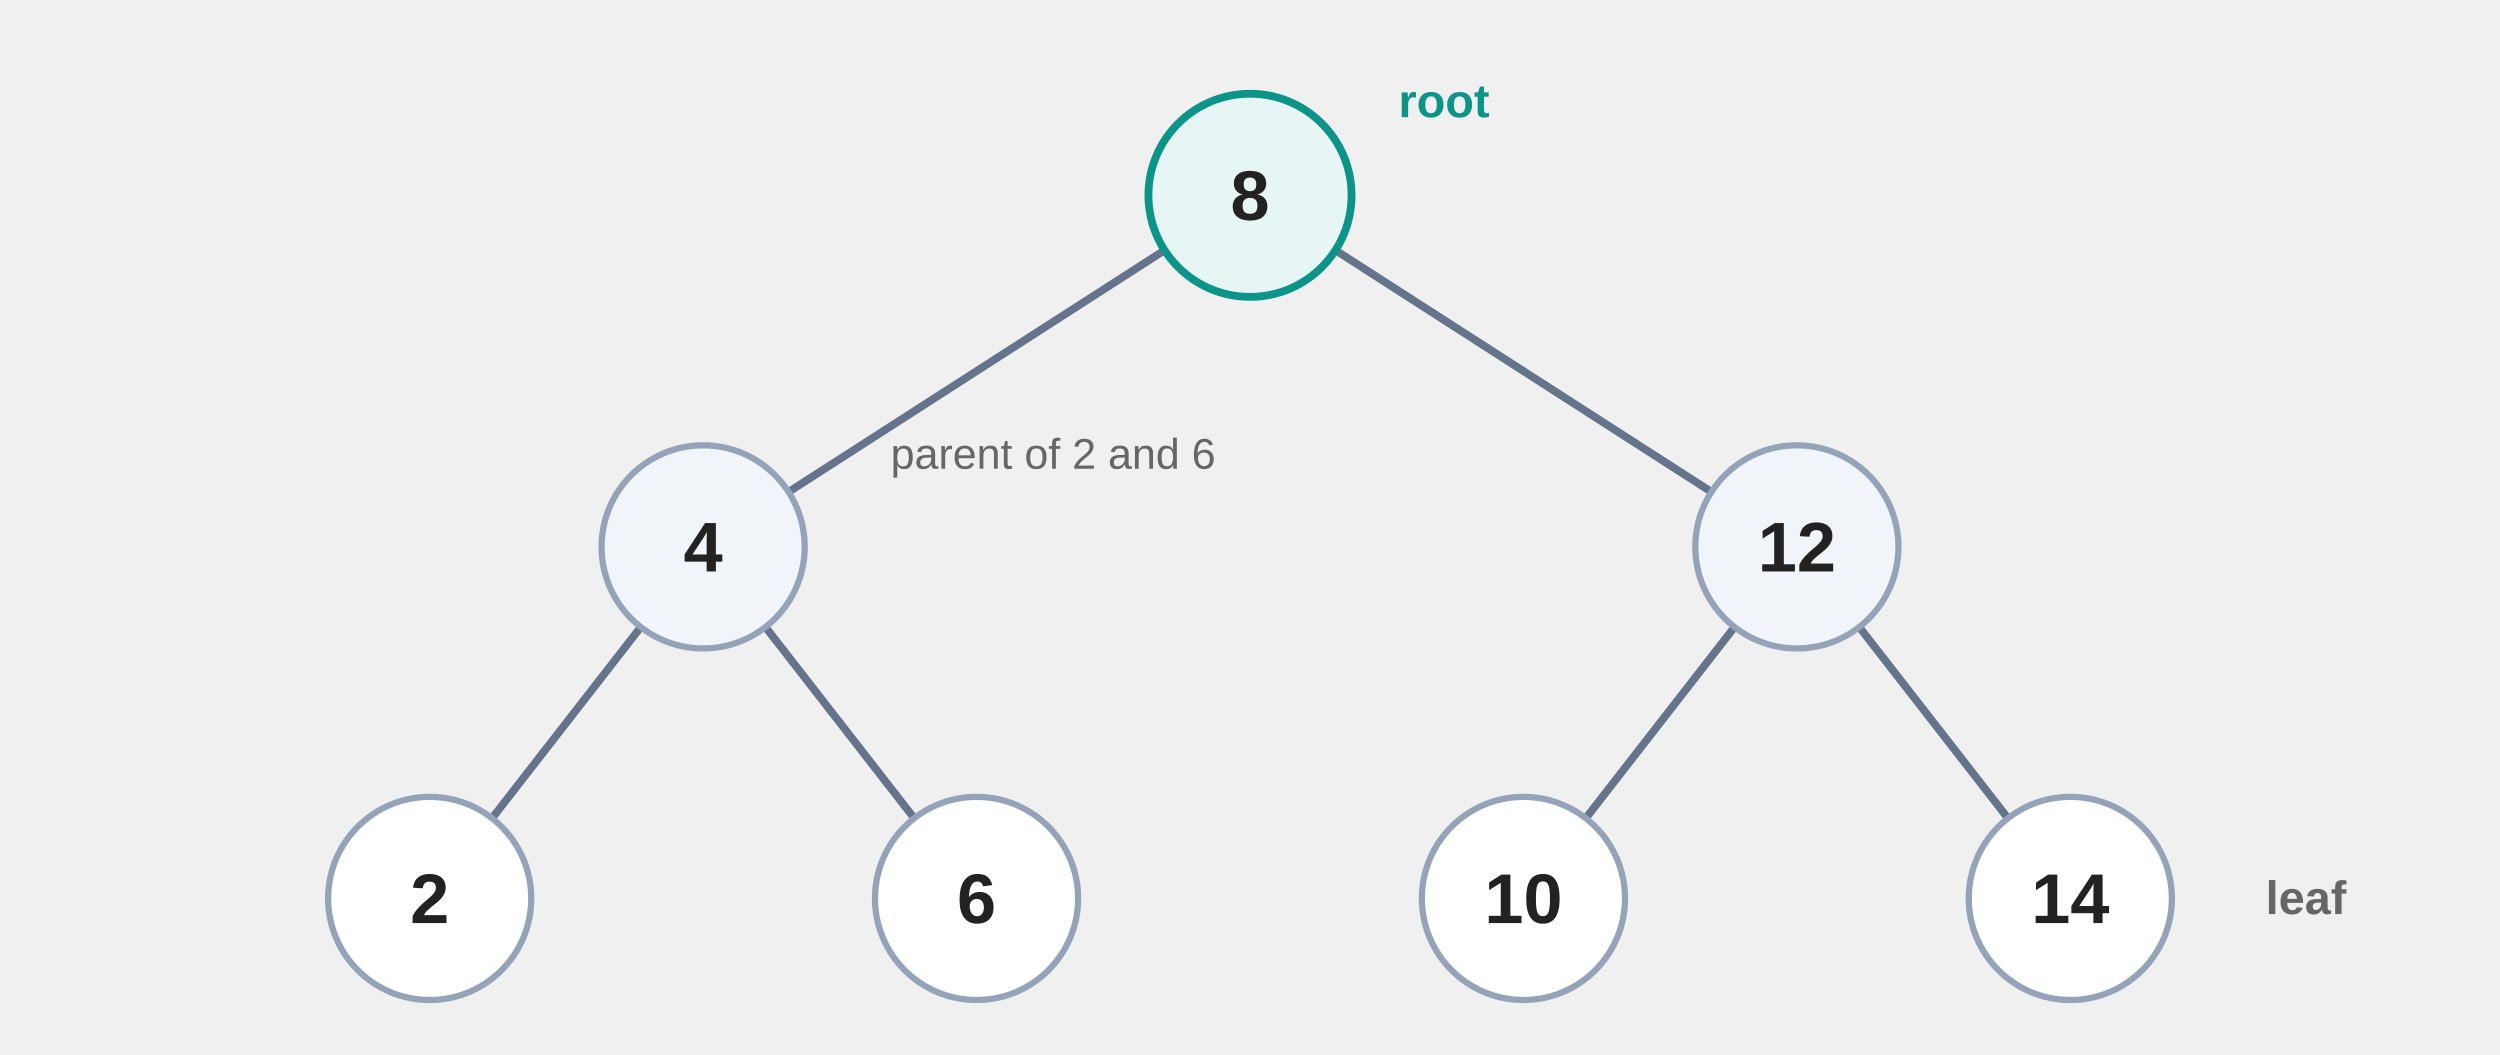
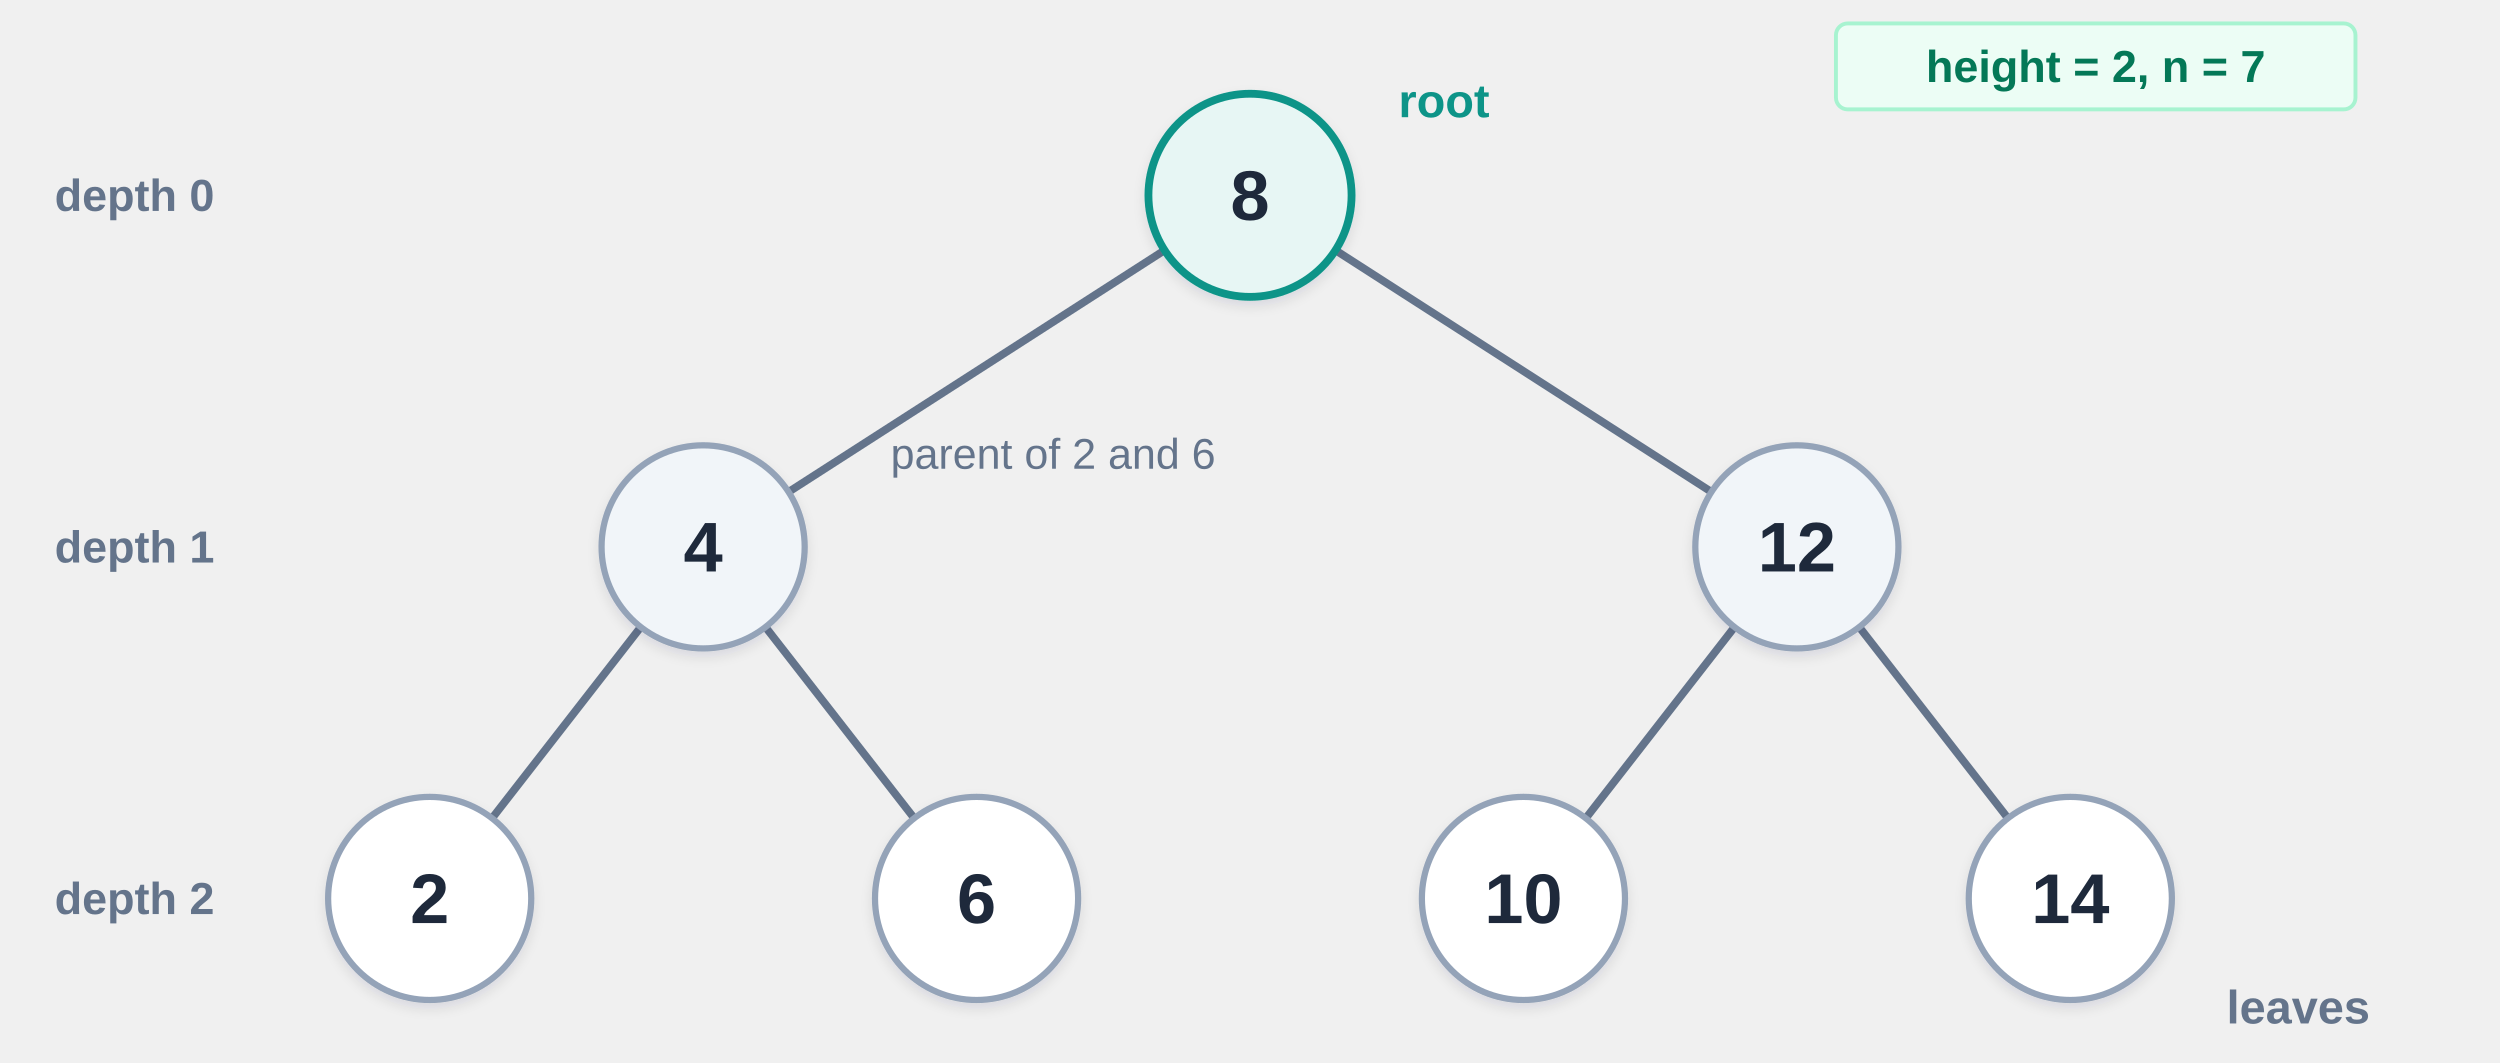
- <svg xmlns="http://www.w3.org/2000/svg" width="640" height="270" viewBox="0 0 640 270" role="img" aria-label="Binary tree: root 8 with children 4 and 12; 4 has children 2 and 6, 12 has children 10 and 14; nodes 2, 6, 10 and 14 are leaves">
+ <svg xmlns="http://www.w3.org/2000/svg" width="640" height="272" viewBox="0 0 640 272" role="img" aria-label="Binary tree: root 8 with children 4 and 12; 4 has children 2 and 6, 12 has children 10 and 14; nodes 2, 6, 10 and 14 are leaves">
  <defs>
    <marker id="bt-a" viewBox="0 0 10 10" refX="9" refY="5" markerWidth="7" markerHeight="7" orient="auto-start-reverse">
-       <path d="M0 0 L10 5 L0 10 Z" fill="#555555" />
+       <path d="M0 0 L10 5 L0 10 Z" fill="#7C8DA6" />
    </marker>
    <marker id="bt-h" viewBox="0 0 10 10" refX="9" refY="5" markerWidth="7" markerHeight="7" orient="auto-start-reverse">
      <path d="M0 0 L10 5 L0 10 Z" fill="#B45309" />
    </marker>
+     <filter id="bt-s" x="-10%" y="-15%" width="120%" height="150%">
+       <feDropShadow dx="0" dy="1.5" stdDeviation="1.5" flood-color="#0F172A" flood-opacity="0.10" />
+     </filter>
  </defs>
-   <path d="M320 50 L180 140" fill="none" stroke="#64748B" stroke-width="2" />
-   <path d="M320 50 L460 140" fill="none" stroke="#64748B" stroke-width="2" />
-   <path d="M180 140 L110 230" fill="none" stroke="#64748B" stroke-width="2" />
-   <path d="M180 140 L250 230" fill="none" stroke="#64748B" stroke-width="2" />
-   <path d="M460 140 L390 230" fill="none" stroke="#64748B" stroke-width="2" />
-   <path d="M460 140 L530 230" fill="none" stroke="#64748B" stroke-width="2" />
-   <circle cx="320" cy="50" r="26" fill="#E7F6F4" stroke="#0D9488" stroke-width="2" />
-   <text x="320" y="56.3" text-anchor="middle" font-family="system-ui, -apple-system, 'Segoe UI', Arial, sans-serif" font-size="18" font-weight="700" fill="#222222">8</text>
-   <circle cx="180" cy="140" r="26" fill="#F1F5F9" stroke="#94A3B8" stroke-width="1.6" />
-   <text x="180" y="146.3" text-anchor="middle" font-family="system-ui, -apple-system, 'Segoe UI', Arial, sans-serif" font-size="18" font-weight="700" fill="#222222">4</text>
-   <circle cx="460" cy="140" r="26" fill="#F1F5F9" stroke="#94A3B8" stroke-width="1.6" />
-   <text x="460" y="146.3" text-anchor="middle" font-family="system-ui, -apple-system, 'Segoe UI', Arial, sans-serif" font-size="18" font-weight="700" fill="#222222">12</text>
-   <circle cx="110" cy="230" r="26" fill="#FFFFFF" stroke="#94A3B8" stroke-width="1.6" />
-   <text x="110" y="236.3" text-anchor="middle" font-family="system-ui, -apple-system, 'Segoe UI', Arial, sans-serif" font-size="18" font-weight="700" fill="#222222">2</text>
-   <circle cx="250" cy="230" r="26" fill="#FFFFFF" stroke="#94A3B8" stroke-width="1.6" />
-   <text x="250" y="236.3" text-anchor="middle" font-family="system-ui, -apple-system, 'Segoe UI', Arial, sans-serif" font-size="18" font-weight="700" fill="#222222">6</text>
-   <circle cx="390" cy="230" r="26" fill="#FFFFFF" stroke="#94A3B8" stroke-width="1.6" />
-   <text x="390" y="236.3" text-anchor="middle" font-family="system-ui, -apple-system, 'Segoe UI', Arial, sans-serif" font-size="18" font-weight="700" fill="#222222">10</text>
-   <circle cx="530" cy="230" r="26" fill="#FFFFFF" stroke="#94A3B8" stroke-width="1.6" />
-   <text x="530" y="236.3" text-anchor="middle" font-family="system-ui, -apple-system, 'Segoe UI', Arial, sans-serif" font-size="18" font-weight="700" fill="#222222">14</text>
+   <text x="14" y="54" text-anchor="start" font-family="system-ui, -apple-system, 'Segoe UI', Arial, sans-serif" font-size="11.5" font-weight="600" fill="#64748B">depth 0</text>
+   <text x="14" y="144" text-anchor="start" font-family="system-ui, -apple-system, 'Segoe UI', Arial, sans-serif" font-size="11.5" font-weight="600" fill="#64748B">depth 1</text>
+   <text x="14" y="234" text-anchor="start" font-family="system-ui, -apple-system, 'Segoe UI', Arial, sans-serif" font-size="11.5" font-weight="600" fill="#64748B">depth 2</text>
+   <path d="M320 50 L180 140" fill="none" stroke="#64748B" stroke-width="2" stroke-linecap="round" stroke-linejoin="round" />
+   <path d="M320 50 L460 140" fill="none" stroke="#64748B" stroke-width="2" stroke-linecap="round" stroke-linejoin="round" />
+   <path d="M180 140 L110 230" fill="none" stroke="#64748B" stroke-width="2" stroke-linecap="round" stroke-linejoin="round" />
+   <path d="M180 140 L250 230" fill="none" stroke="#64748B" stroke-width="2" stroke-linecap="round" stroke-linejoin="round" />
+   <path d="M460 140 L390 230" fill="none" stroke="#64748B" stroke-width="2" stroke-linecap="round" stroke-linejoin="round" />
+   <path d="M460 140 L530 230" fill="none" stroke="#64748B" stroke-width="2" stroke-linecap="round" stroke-linejoin="round" />
+   <circle cx="320" cy="50" r="26" fill="#E7F6F4" stroke="#0D9488" stroke-width="2" filter="url(#bt-s)" />
+   <text x="320" y="56.3" text-anchor="middle" font-family="system-ui, -apple-system, 'Segoe UI', Arial, sans-serif" font-size="18" font-weight="700" fill="#1E293B">8</text>
+   <circle cx="180" cy="140" r="26" fill="#F1F5F9" stroke="#94A3B8" stroke-width="1.6" filter="url(#bt-s)" />
+   <text x="180" y="146.3" text-anchor="middle" font-family="system-ui, -apple-system, 'Segoe UI', Arial, sans-serif" font-size="18" font-weight="700" fill="#1E293B">4</text>
+   <circle cx="460" cy="140" r="26" fill="#F1F5F9" stroke="#94A3B8" stroke-width="1.6" filter="url(#bt-s)" />
+   <text x="460" y="146.3" text-anchor="middle" font-family="system-ui, -apple-system, 'Segoe UI', Arial, sans-serif" font-size="18" font-weight="700" fill="#1E293B">12</text>
+   <circle cx="110" cy="230" r="26" fill="#FFFFFF" stroke="#94A3B8" stroke-width="1.6" filter="url(#bt-s)" />
+   <text x="110" y="236.3" text-anchor="middle" font-family="system-ui, -apple-system, 'Segoe UI', Arial, sans-serif" font-size="18" font-weight="700" fill="#1E293B">2</text>
+   <circle cx="250" cy="230" r="26" fill="#FFFFFF" stroke="#94A3B8" stroke-width="1.6" filter="url(#bt-s)" />
+   <text x="250" y="236.3" text-anchor="middle" font-family="system-ui, -apple-system, 'Segoe UI', Arial, sans-serif" font-size="18" font-weight="700" fill="#1E293B">6</text>
+   <circle cx="390" cy="230" r="26" fill="#FFFFFF" stroke="#94A3B8" stroke-width="1.6" filter="url(#bt-s)" />
+   <text x="390" y="236.3" text-anchor="middle" font-family="system-ui, -apple-system, 'Segoe UI', Arial, sans-serif" font-size="18" font-weight="700" fill="#1E293B">10</text>
+   <circle cx="530" cy="230" r="26" fill="#FFFFFF" stroke="#94A3B8" stroke-width="1.6" filter="url(#bt-s)" />
+   <text x="530" y="236.3" text-anchor="middle" font-family="system-ui, -apple-system, 'Segoe UI', Arial, sans-serif" font-size="18" font-weight="700" fill="#1E293B">14</text>
  <text x="358" y="30" text-anchor="start" font-family="system-ui, -apple-system, 'Segoe UI', Arial, sans-serif" font-size="12" font-weight="650" fill="#0D9488">root</text>
-   <text x="228" y="120" text-anchor="start" font-family="system-ui, -apple-system, 'Segoe UI', Arial, sans-serif" font-size="11" font-weight="400" fill="#666666">parent of 2 and 6</text>
-   <text x="580" y="234" text-anchor="start" font-family="system-ui, -apple-system, 'Segoe UI', Arial, sans-serif" font-size="12" font-weight="650" fill="#666666">leaf</text>
+   <text x="228" y="120" text-anchor="start" font-family="system-ui, -apple-system, 'Segoe UI', Arial, sans-serif" font-size="11" font-weight="400" fill="#64748B">parent of 2 and 6</text>
+   <text x="570" y="262" text-anchor="start" font-family="system-ui, -apple-system, 'Segoe UI', Arial, sans-serif" font-size="12" font-weight="650" fill="#64748B">leaves</text>
+   <rect x="470" y="6" width="133" height="22" rx="3" fill="#ECFDF5" stroke="#A7F3D0" stroke-width="1" />
+   <text x="536.5" y="21" text-anchor="middle" font-family="system-ui, -apple-system, 'Segoe UI', Arial, sans-serif" font-size="11.5" font-weight="600" fill="#047857">height = 2,  n = 7</text>
</svg>
